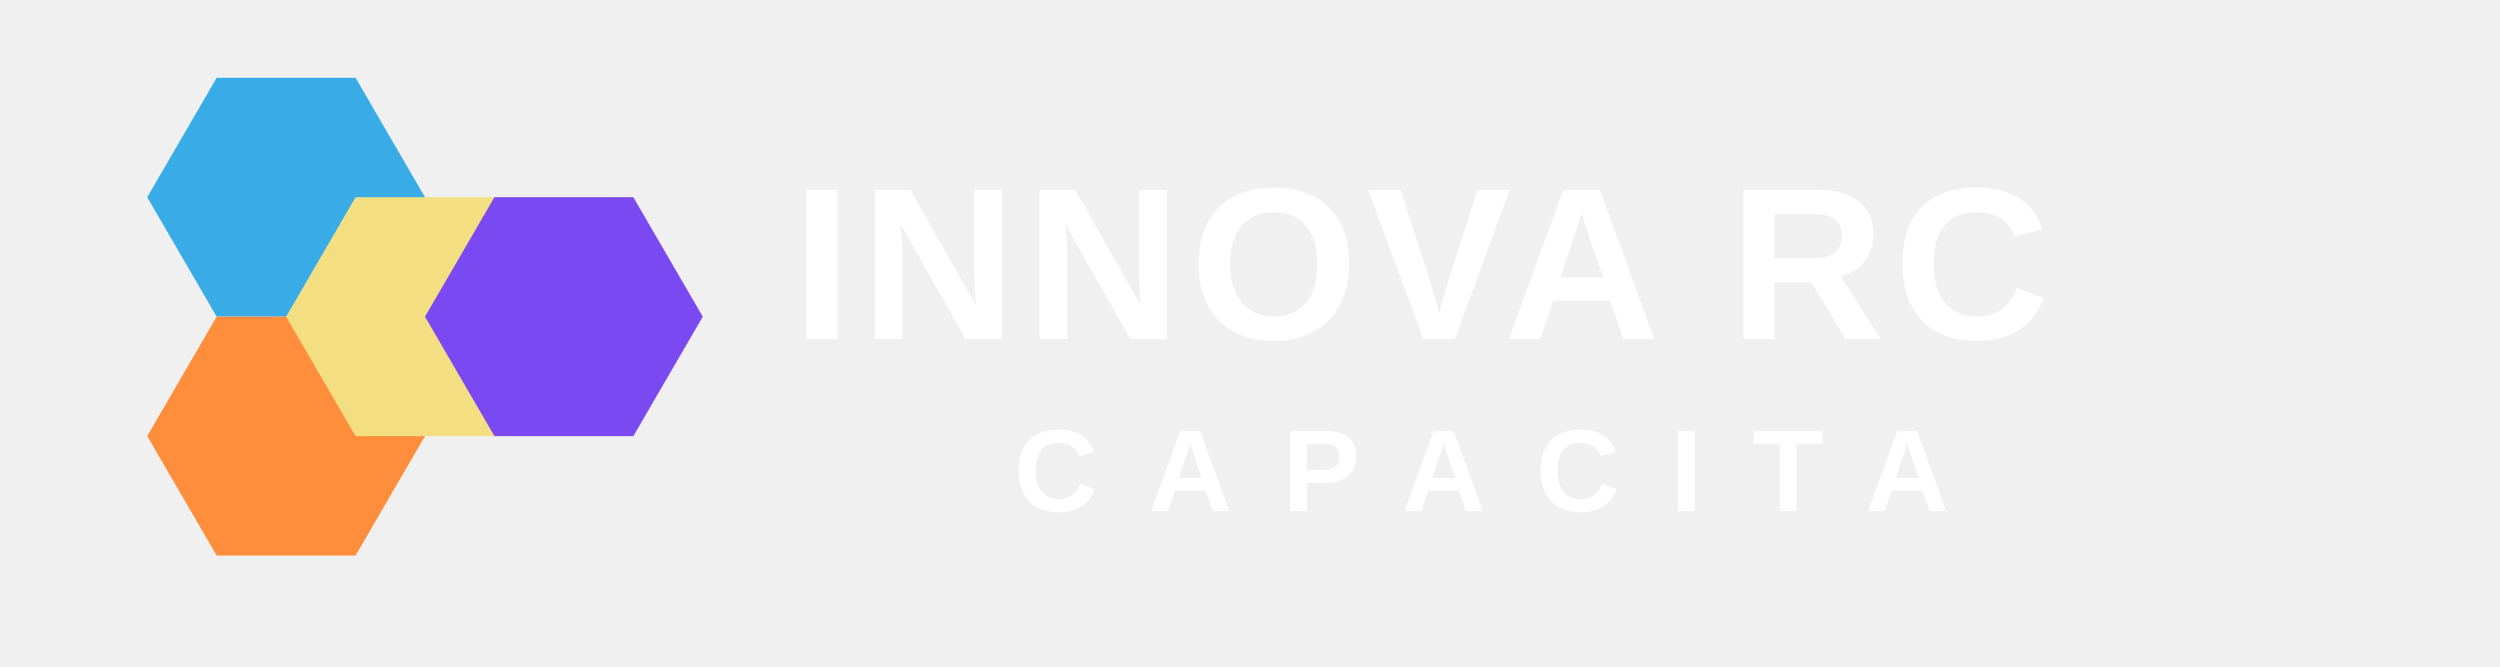
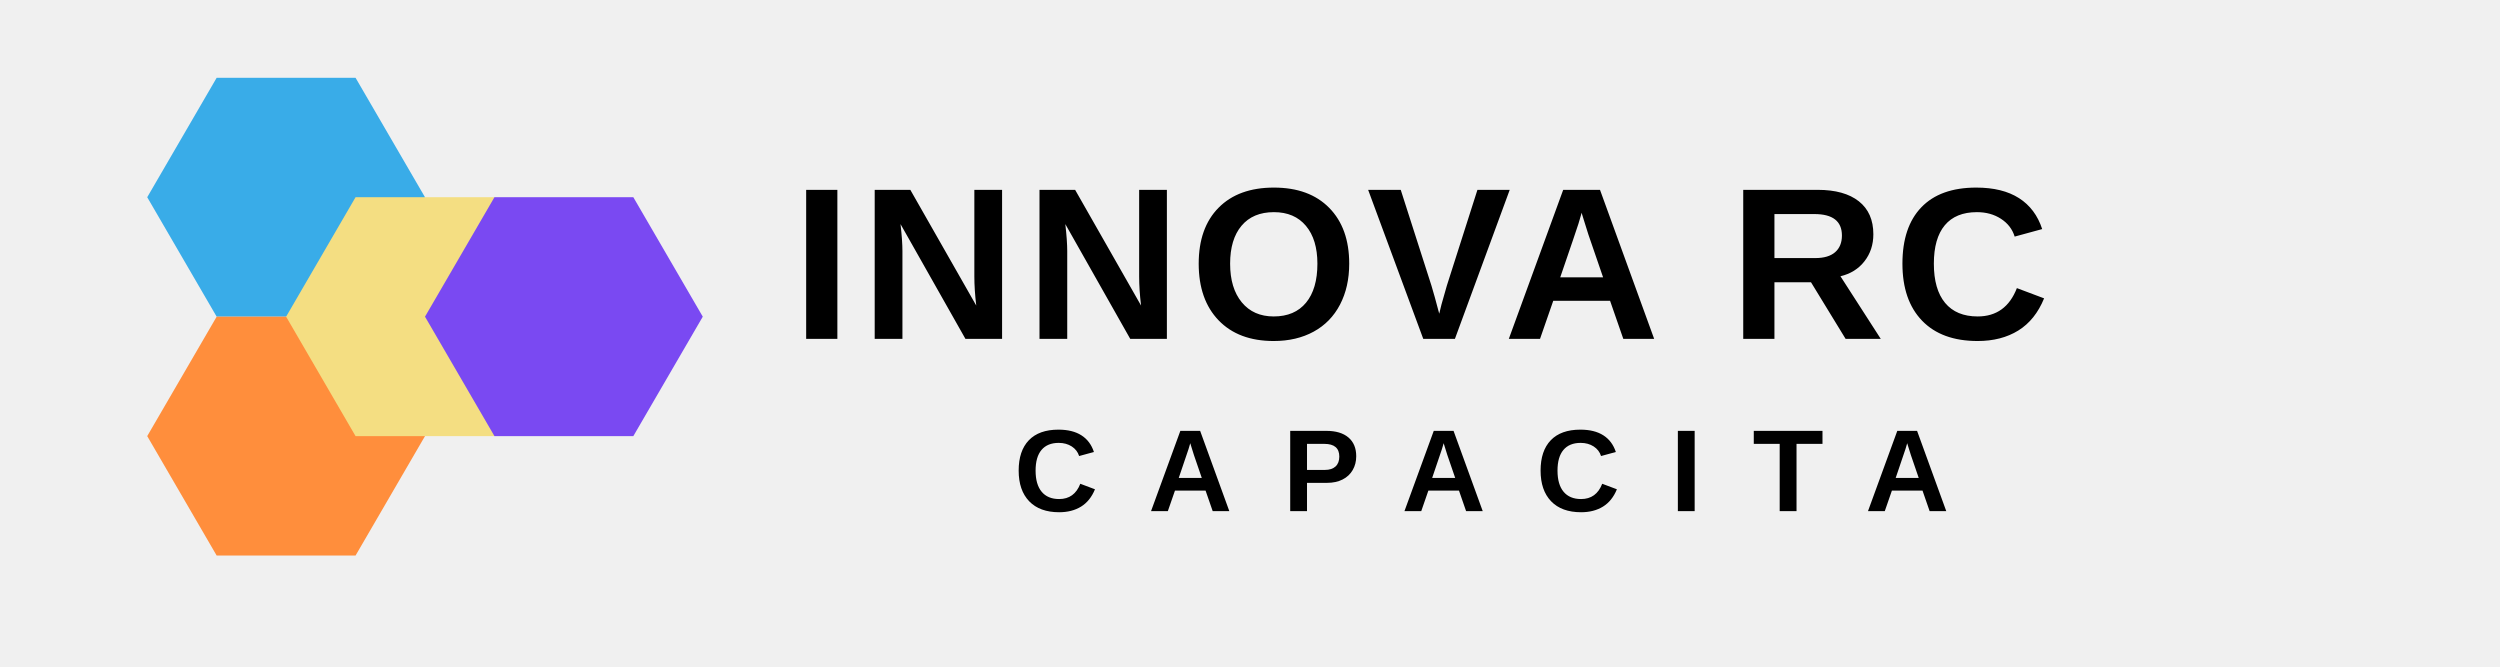
<svg xmlns="http://www.w3.org/2000/svg" width="900" height="240" viewBox="0 0 900 240" role="img" aria-label="INNOVA RC CAPACITA">
  <g transform="translate(28 28)">
    <polygon points="50,0 100,0 125,43 100,86 50,86 25,43" fill="#39ACE8" />
    <polygon points="50,86 100,86 125,129 100,172 50,172 25,129" fill="#FF8E3C" />
    <polygon points="100,43 150,43 175,86 150,129 100,129 75,86" fill="#F4DE82" />
    <polygon points="150,43 200,43 225,86 200,129 150,129 125,86" fill="#7A49F2" />
  </g>
-   <text x="285" y="122" fill="#FFFFFF" font-family="Arial,Helvetica,sans-serif" font-size="78" font-weight="800" letter-spacing="3">INNOVA RC</text>
-   <text x="365" y="184" fill="#FFFFFF" font-family="Arial,Helvetica,sans-serif" font-size="42" font-weight="700" letter-spacing="18">CAPACITA</text>
+   <text x="285" y="122" fill="#000000" font-family="Arial,Helvetica,sans-serif" font-size="78" font-weight="800" letter-spacing="3">INNOVA RC</text>
+   <text x="365" y="184" fill="#000000" font-family="Arial,Helvetica,sans-serif" font-size="42" font-weight="700" letter-spacing="18">CAPACITA</text>
</svg>
